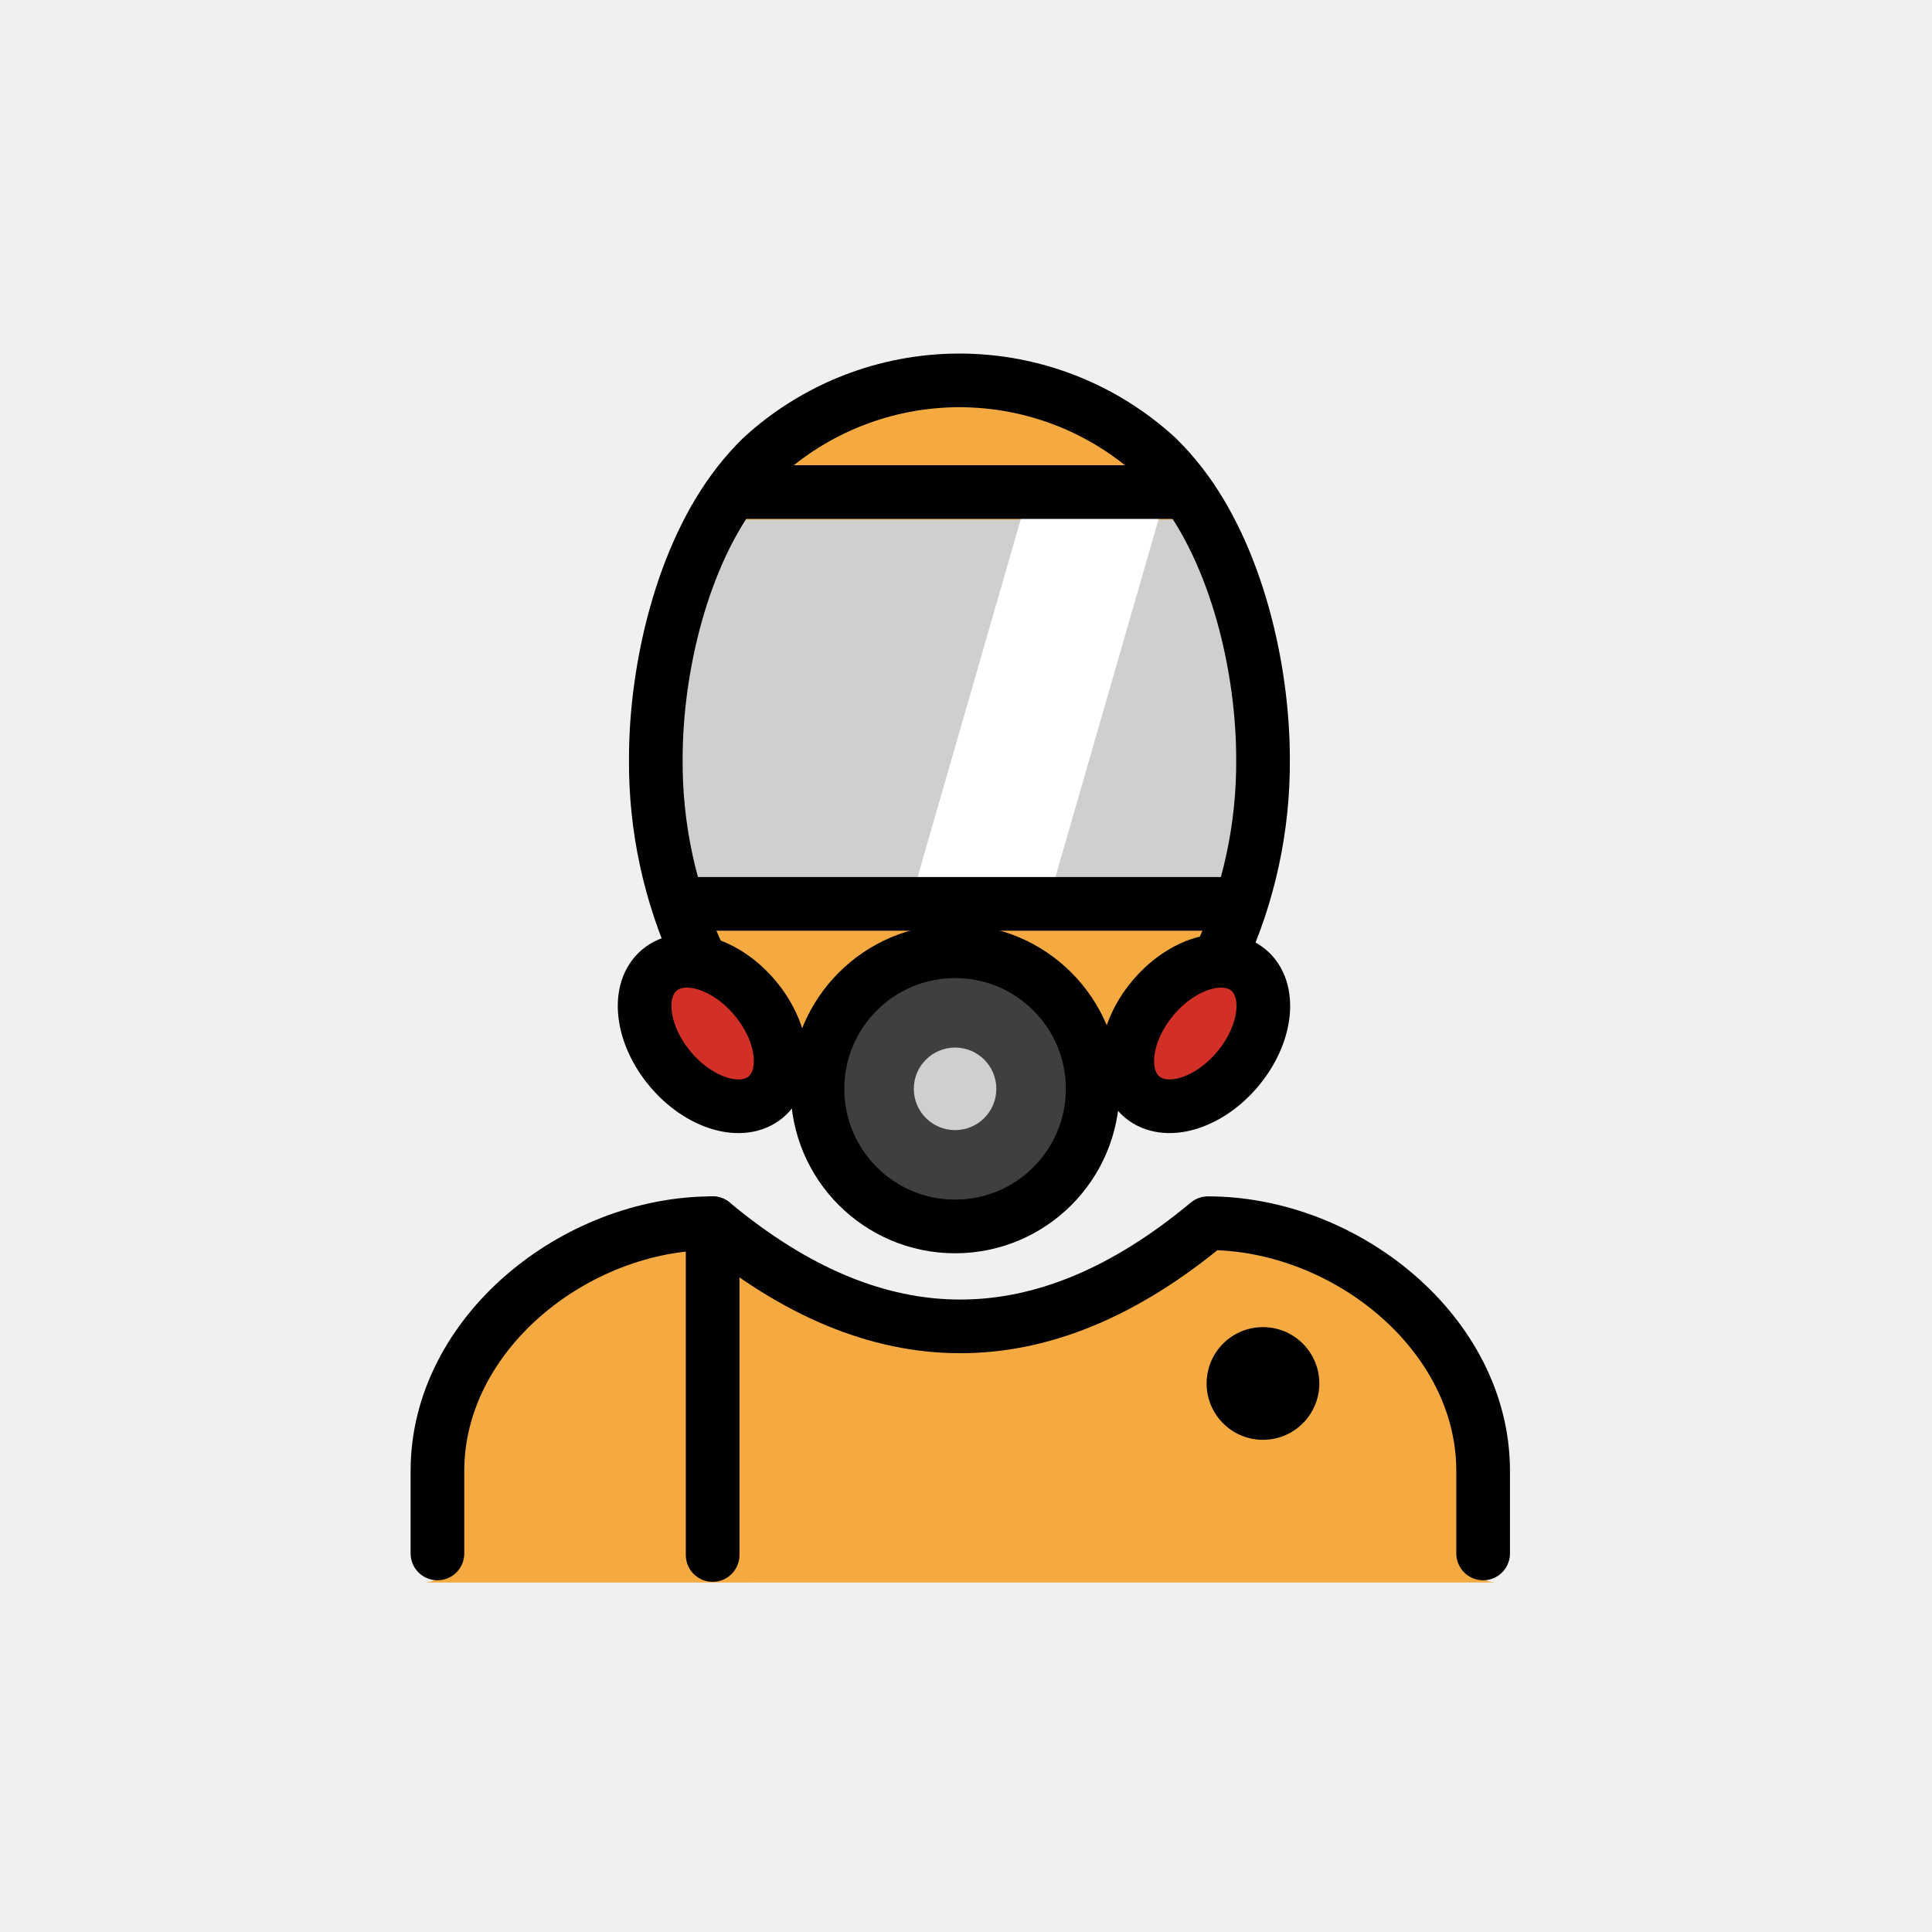
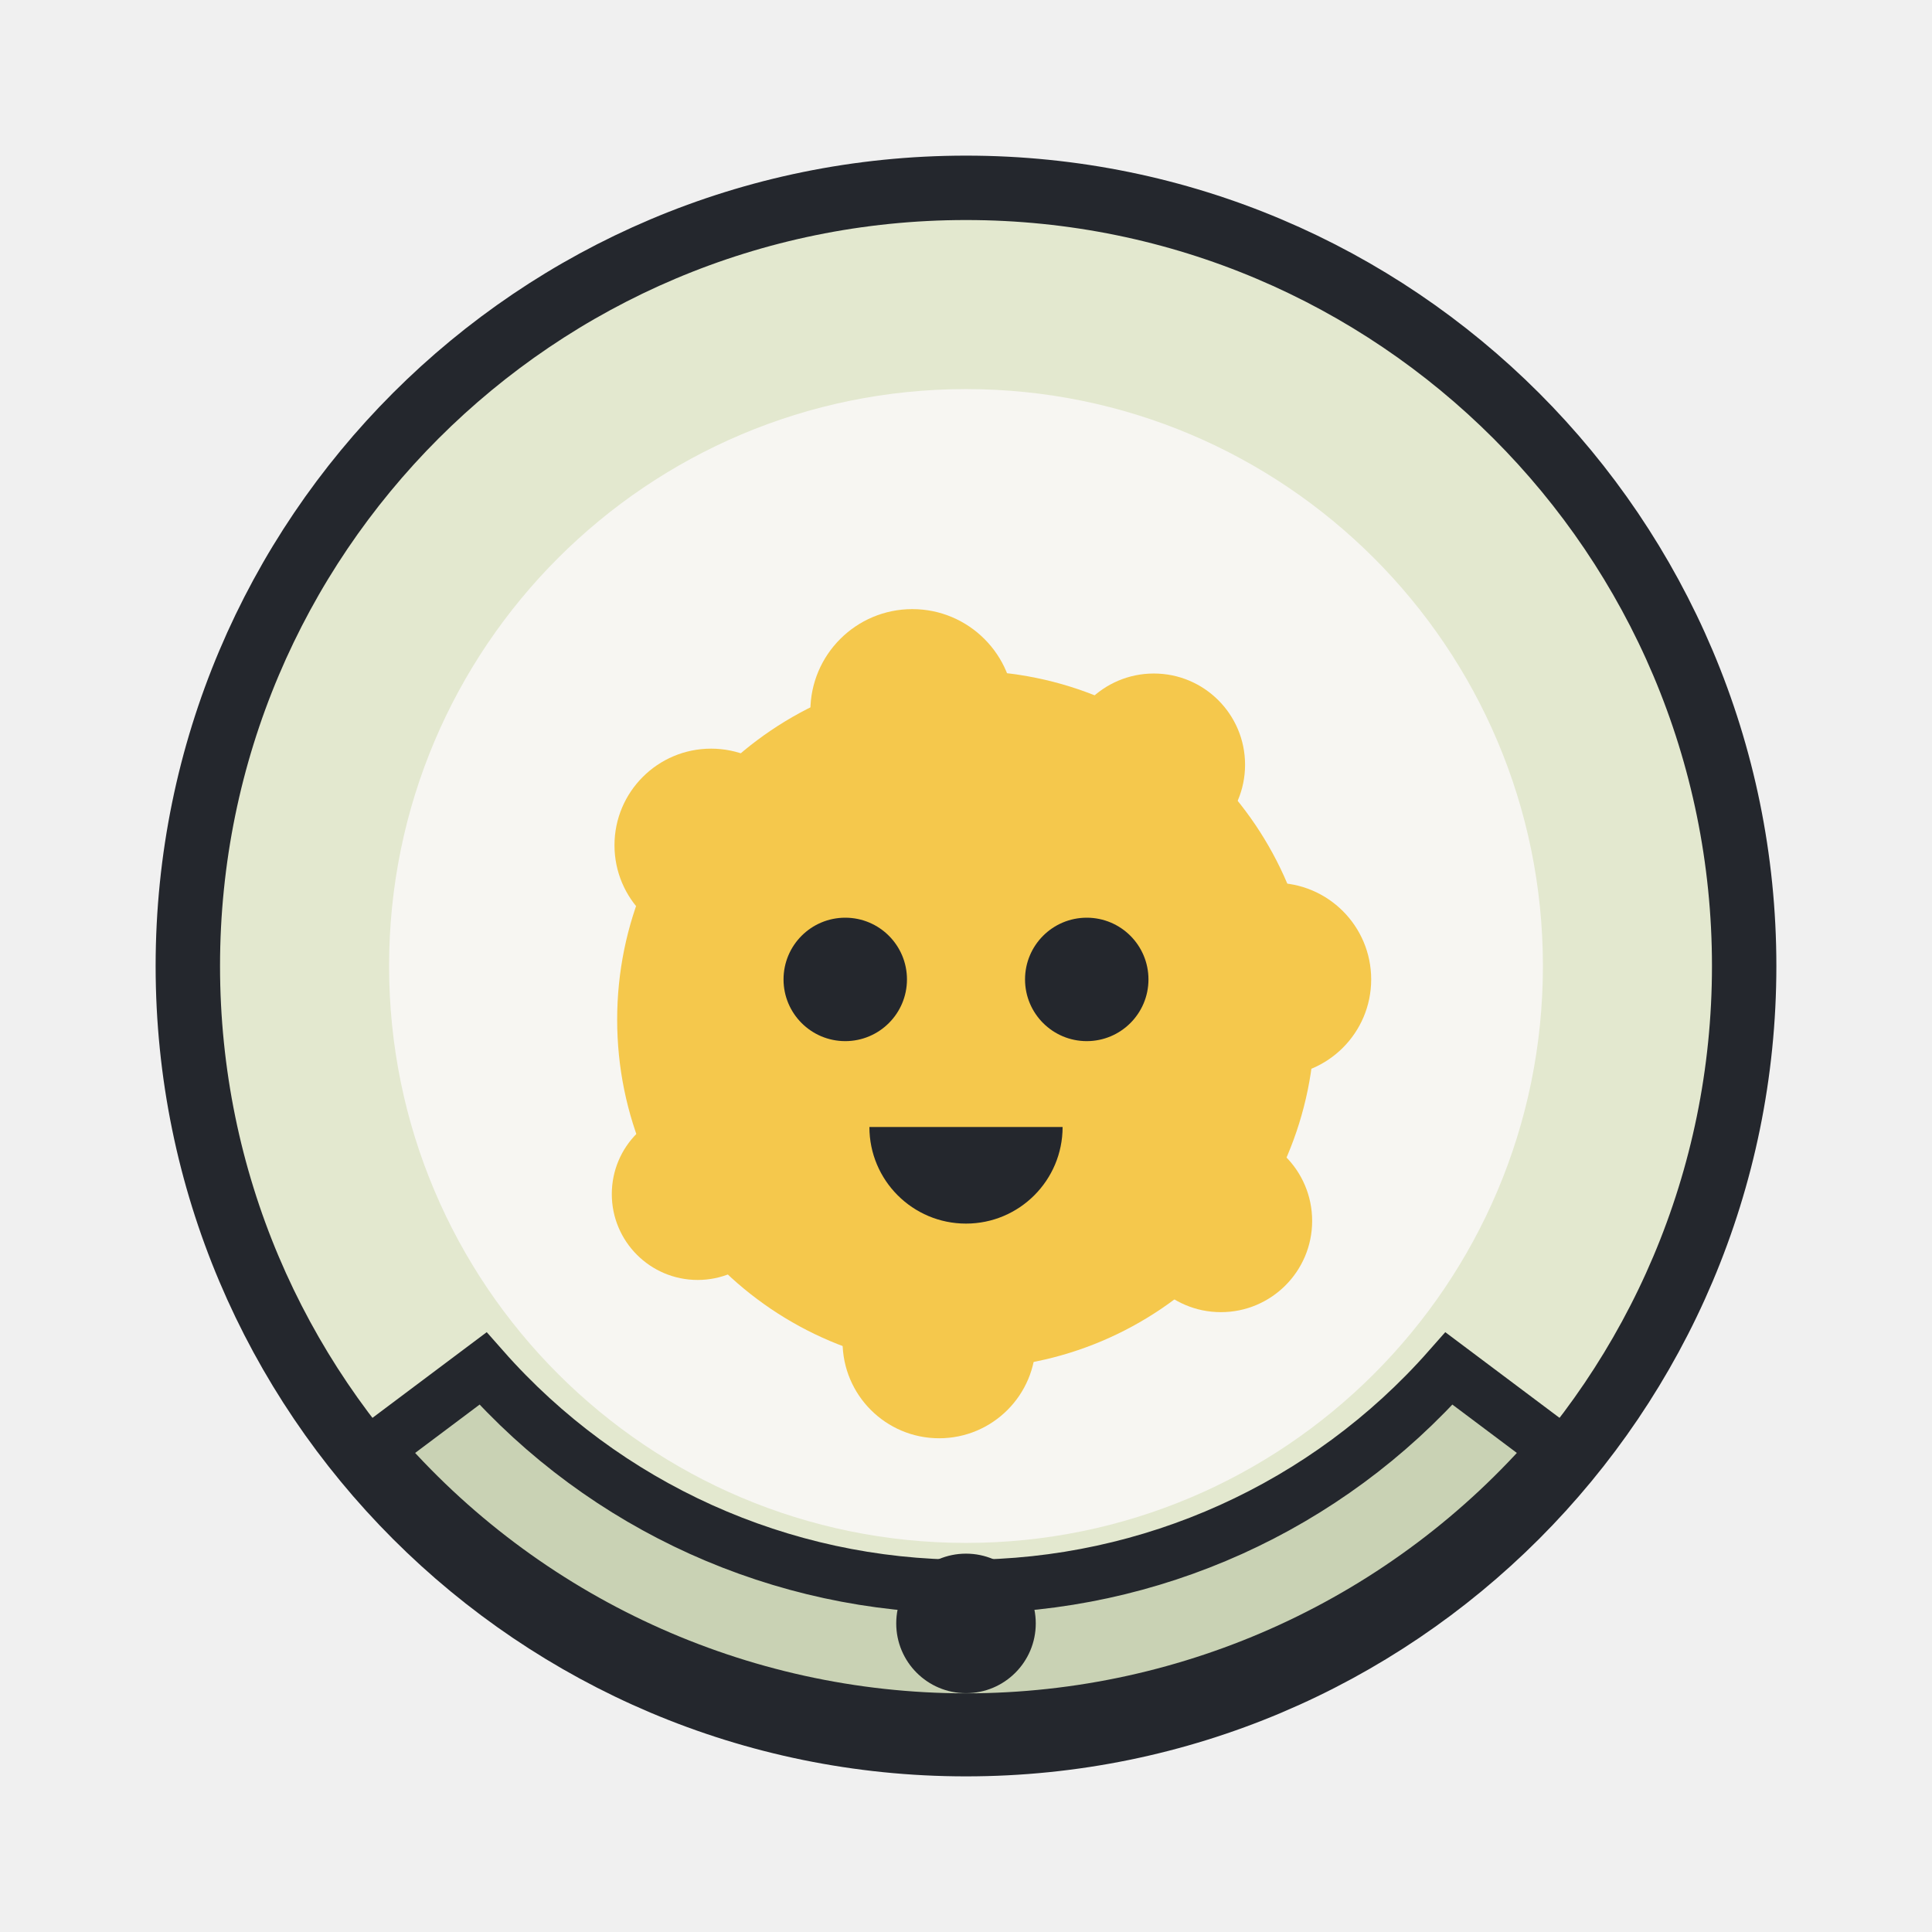
<svg xmlns="http://www.w3.org/2000/svg" id="emoji" viewBox="0 0 72 72">
-   <g id="color">
-     <g id="skin">
-       <ellipse cx="35.593" cy="28.277" rx="11.281" ry="14.358" fill="#f4aa41" />
-     </g>
-     <g id="color-2">
-       <g id="color-2-2">
-         <path fill="#f4aa41" d="M55.786,58.975A1.026,1.026,0,0,1,54.76,57.95V54.873c0-4.565-4.615-9.036-8.872-9.222-6.364,5.141-12.81,5.141-19.178,0-4.262.187-9.899,4.657-9.899,9.222V57.95a1.025,1.025,0,0,1-1.024,1.026h-.001" />
-       </g>
-     </g>
-     <polygon fill="#d0cfce" points="43.887 19.363 27.689 19.363 24.731 24.335 25.638 33.685 45.938 33.685 46.896 24.619 43.887 19.363" />
-     <circle cx="35.593" cy="40.578" r="5.128" fill="#3f3f3f" />
-     <circle cx="35.593" cy="40.578" r="1.538" fill="#d0cfce" />
-     <polygon fill="#fff" points="33.889 33.75 39 33.838 43.27 19.027 38.16 18.939 33.889 33.75" />
-     <ellipse cx="44.545" cy="38.517" rx="3.086" ry="2.061" transform="translate(-13.5937 47.8818) rotate(-50)" fill="#d22f27" />
-     <ellipse cx="26.558" cy="38.517" rx="2.061" ry="3.086" transform="translate(-18.5448 26.0823) rotate(-40)" fill="#d22f27" />
+   <circle cx="36" cy="36" r="29" fill="#e3e8cf" stroke="#24272d" stroke-width="2.4" />
+   <circle cx="36" cy="36" r="21.5" fill="#f7f6f2" />
+   <g fill="#f5c84c">
+     <circle cx="36" cy="38" r="13" />
+     <circle cx="26.5" cy="31.5" r="3.6" />
+     <circle cx="34" cy="26.5" r="3.8" />
+     <circle cx="43" cy="28.5" r="3.4" />
+     <circle cx="47.5" cy="36.5" r="3.6" />
+     <circle cx="45.5" cy="45.5" r="3.4" />
+     <circle cx="35" cy="50" r="3.6" />
+     <circle cx="26" cy="44.5" r="3.2" />
  </g>
-   <g id="line">
-     <path fill="none" stroke="#000" stroke-linecap="round" stroke-linejoin="round" stroke-width="2" d="M16.302,57.892V54.815c0-5.122,5.136-9.23,10.255-9.23q9.23,7.691,18.46,0c5.122,0,10.255,4.108,10.255,9.23v3.077" />
-     <line x1="27.689" x2="43.886" y1="18.338" y2="18.338" fill="none" stroke="#000" stroke-linecap="round" stroke-linejoin="round" stroke-width="2" />
-     <line x1="25.638" x2="45.938" y1="33.685" y2="33.685" fill="none" stroke="#000" stroke-linecap="round" stroke-linejoin="round" stroke-width="2" />
-     <line x1="26.558" x2="26.558" y1="45.585" y2="57.95" fill="none" stroke="#000" stroke-linecap="round" stroke-linejoin="round" stroke-width="2" />
-     <circle cx="35.593" cy="40.578" r="5.128" fill="none" stroke="#000" stroke-linecap="round" stroke-linejoin="round" stroke-width="2" />
-     <ellipse cx="44.545" cy="38.517" rx="3.086" ry="2.061" transform="translate(-13.5937 47.8818) rotate(-50)" fill="none" stroke="#000" stroke-linecap="round" stroke-linejoin="round" stroke-width="2" />
-     <ellipse cx="26.558" cy="38.517" rx="2.061" ry="3.086" transform="translate(-18.5448 26.0823) rotate(-40)" fill="none" stroke="#000" stroke-linecap="round" stroke-linejoin="round" stroke-width="2" />
-     <path fill="none" stroke="#000" stroke-linecap="round" stroke-linejoin="round" stroke-width="2" d="M26.037,35.664A17.243,17.243,0,0,1,24.44,28.277c0-3.369.975-7.566,3.077-10.255a9.755,9.755,0,0,1,.862-.968,10.887,10.887,0,0,1,7.343-2.878h.065a10.887,10.887,0,0,1,7.343,2.878,9.755,9.755,0,0,1,.862.968c2.101,2.69,3.077,6.886,3.077,10.255a17.245,17.245,0,0,1-1.593,7.379" />
-     <circle cx="47.067" cy="51.558" r="2.1" />
-   </g>
+   <circle cx="31.5" cy="36.5" r="2.3" fill="#24272d" />
+   <circle cx="40.5" cy="36.5" r="2.3" fill="#24272d" />
+   <path d="M32.4,42 a3.6,3.6 0 0 0 7.2,0 z" fill="#24272d" />
+   <path d="M14,54 a29,29 0 0 0 44,0 l-4,-3 a24,24 0 0 1 -36,0 Z" fill="#c9d2b4" stroke="#24272d" stroke-width="2" />
+   <circle cx="36" cy="60.5" r="2.6" fill="#24272d" />
</svg>
